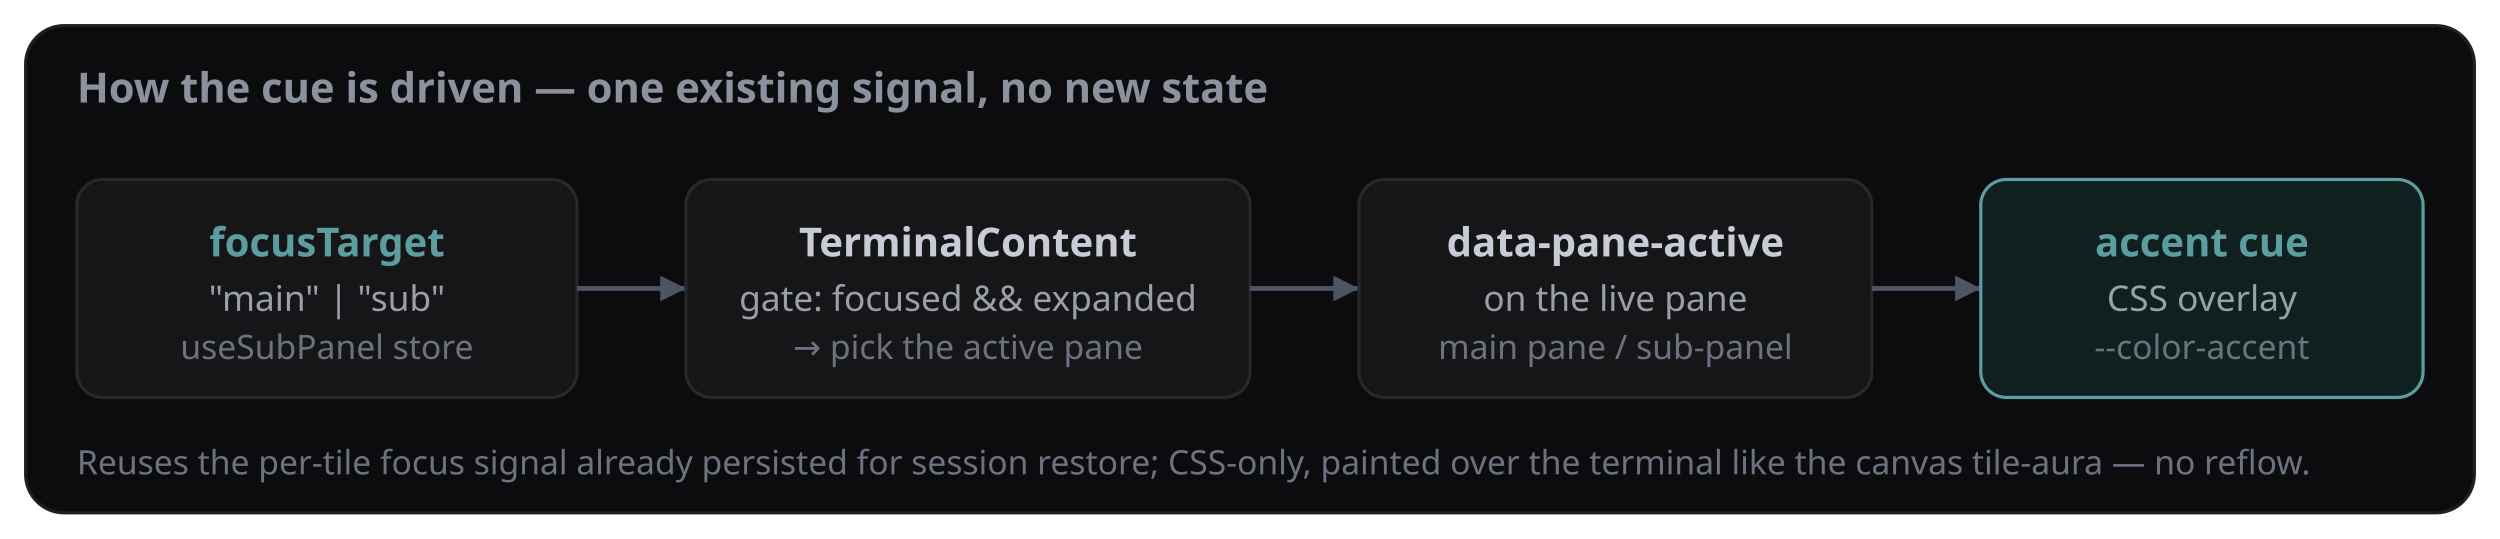
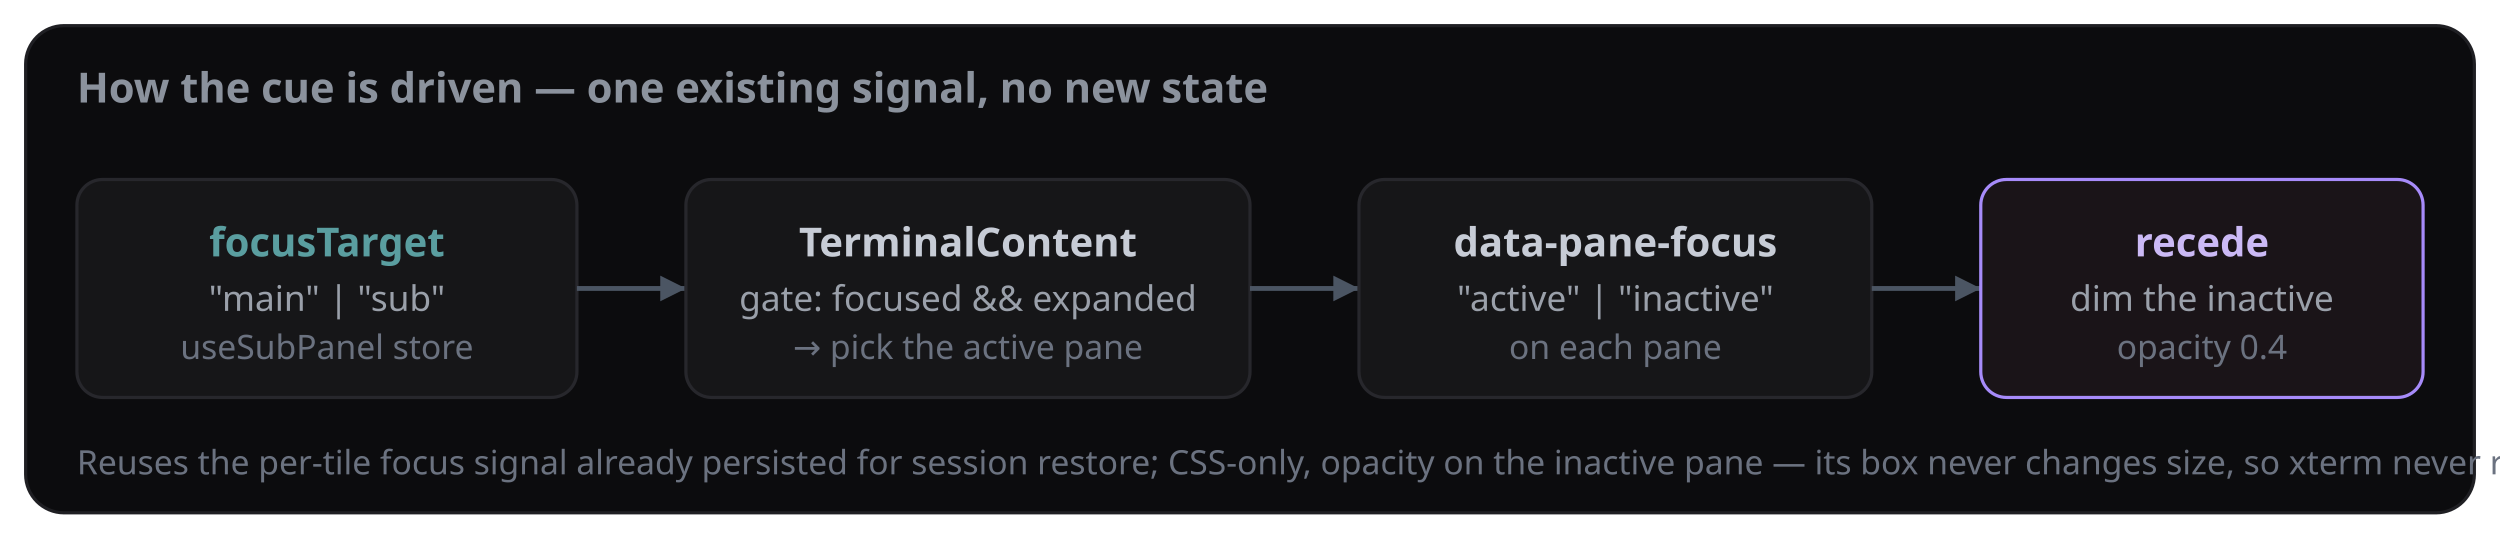
<svg xmlns="http://www.w3.org/2000/svg" viewBox="0 0 780 168" font-family="ui-sans-serif, system-ui, sans-serif">
  <rect x="8" y="8" width="764" height="152" rx="12" fill="#0c0c0e" stroke="#1f1f23" />
  <text x="24" y="32" fill="#8b929d" font-size="13" font-weight="600">How the cue is driven — one existing signal, no new state</text>
  <rect x="24" y="56" width="156" height="68" rx="8" fill="#161618" stroke="#27272c" />
  <text x="102" y="80" fill="#5a9ea0" font-size="12.5" font-weight="600" text-anchor="middle">focusTarget</text>
  <text x="102" y="97" fill="#9aa0aa" font-size="11" text-anchor="middle">"main" | "sub"</text>
  <text x="102" y="112" fill="#6b7280" font-size="10.5" text-anchor="middle">useSubPanel store</text>
  <line x1="180" y1="90" x2="214" y2="90" stroke="#4b5563" stroke-width="1.5" />
  <polygon points="214,90 206,86 206,94" fill="#4b5563" />
  <rect x="214" y="56" width="176" height="68" rx="8" fill="#161618" stroke="#27272c" />
  <text x="302" y="80" fill="#c7ccd6" font-size="12.5" font-weight="600" text-anchor="middle">TerminalContent</text>
  <text x="302" y="97" fill="#9aa0aa" font-size="11" text-anchor="middle">gate: focused &amp;&amp; expanded</text>
  <text x="302" y="112" fill="#6b7280" font-size="10.5" text-anchor="middle">→ pick the active pane</text>
  <line x1="390" y1="90" x2="424" y2="90" stroke="#4b5563" stroke-width="1.5" />
  <polygon points="424,90 416,86 416,94" fill="#4b5563" />
  <rect x="424" y="56" width="160" height="68" rx="8" fill="#161618" stroke="#27272c" />
-   <text x="504" y="80" fill="#c7ccd6" font-size="12.5" font-weight="600" text-anchor="middle">data-pane-active</text>
-   <text x="504" y="97" fill="#9aa0aa" font-size="11" text-anchor="middle">on the live pane</text>
-   <text x="504" y="112" fill="#6b7280" font-size="10.5" text-anchor="middle">main pane / sub-panel</text>
+   <text x="504" y="80" fill="#c7ccd6" font-size="12.5" font-weight="600" text-anchor="middle">data-pane-focus</text>
+   <text x="504" y="97" fill="#9aa0aa" font-size="11" text-anchor="middle">"active" | "inactive"</text>
+   <text x="504" y="112" fill="#6b7280" font-size="10.5" text-anchor="middle">on each pane</text>
  <line x1="584" y1="90" x2="618" y2="90" stroke="#4b5563" stroke-width="1.5" />
  <polygon points="618,90 610,86 610,94" fill="#4b5563" />
-   <rect x="618" y="56" width="138" height="68" rx="8" fill="#10201f" stroke="#5a9ea0" />
-   <text x="687" y="80" fill="#5a9ea0" font-size="12.5" font-weight="600" text-anchor="middle">accent cue</text>
-   <text x="687" y="97" fill="#9aa0aa" font-size="11" text-anchor="middle">CSS overlay</text>
-   <text x="687" y="112" fill="#6b7280" font-size="10.5" text-anchor="middle">--color-accent</text>
-   <text x="24" y="148" fill="#6b7280" font-size="10.5">Reuses the per-tile focus signal already persisted for session restore; CSS-only, painted over the terminal like the canvas tile-aura — no reflow.</text>
+   <rect x="618" y="56" width="138" height="68" rx="8" fill="#1a1418" stroke="#a78bfa" />
+   <text x="687" y="80" fill="#cbb9f5" font-size="12.5" font-weight="600" text-anchor="middle">recede</text>
+   <text x="687" y="97" fill="#9aa0aa" font-size="11" text-anchor="middle">dim the inactive</text>
+   <text x="687" y="112" fill="#6b7280" font-size="10.5" text-anchor="middle">opacity 0.4</text>
+   <text x="24" y="148" fill="#6b7280" font-size="10.5">Reuses the per-tile focus signal already persisted for session restore; CSS-only, opacity on the inactive pane — its box never changes size, so xterm never refits.</text>
</svg>
